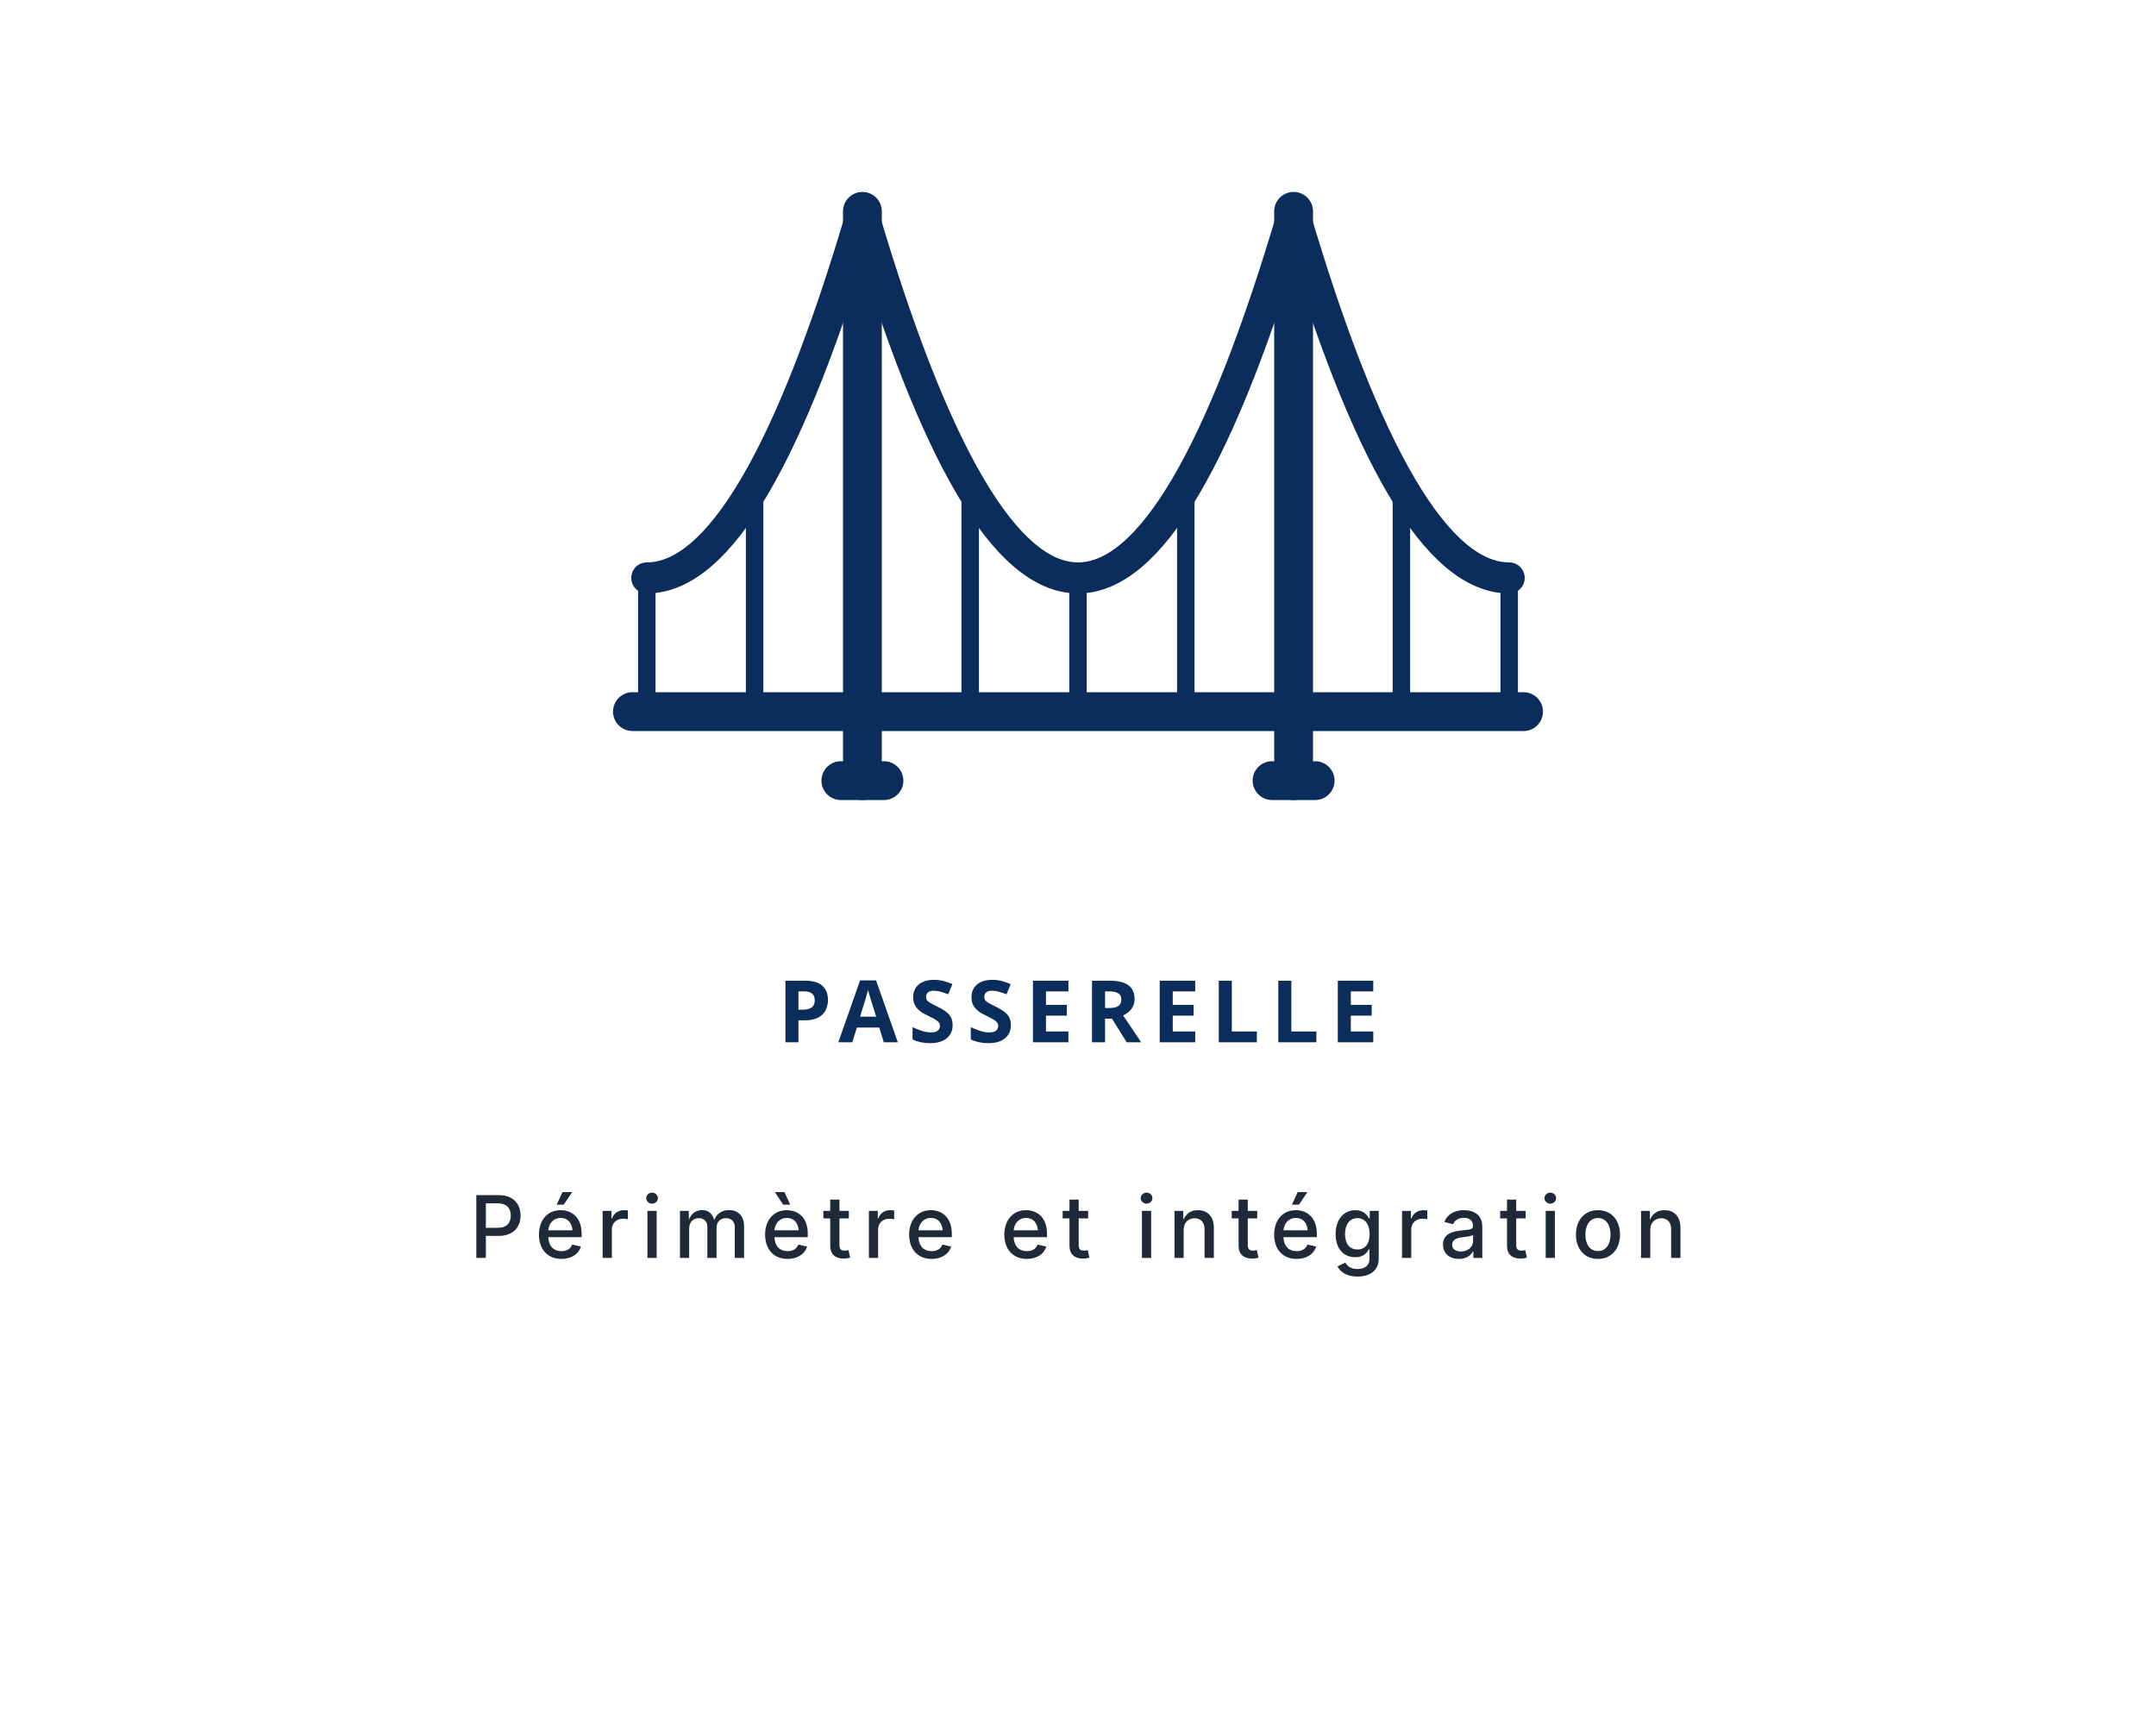
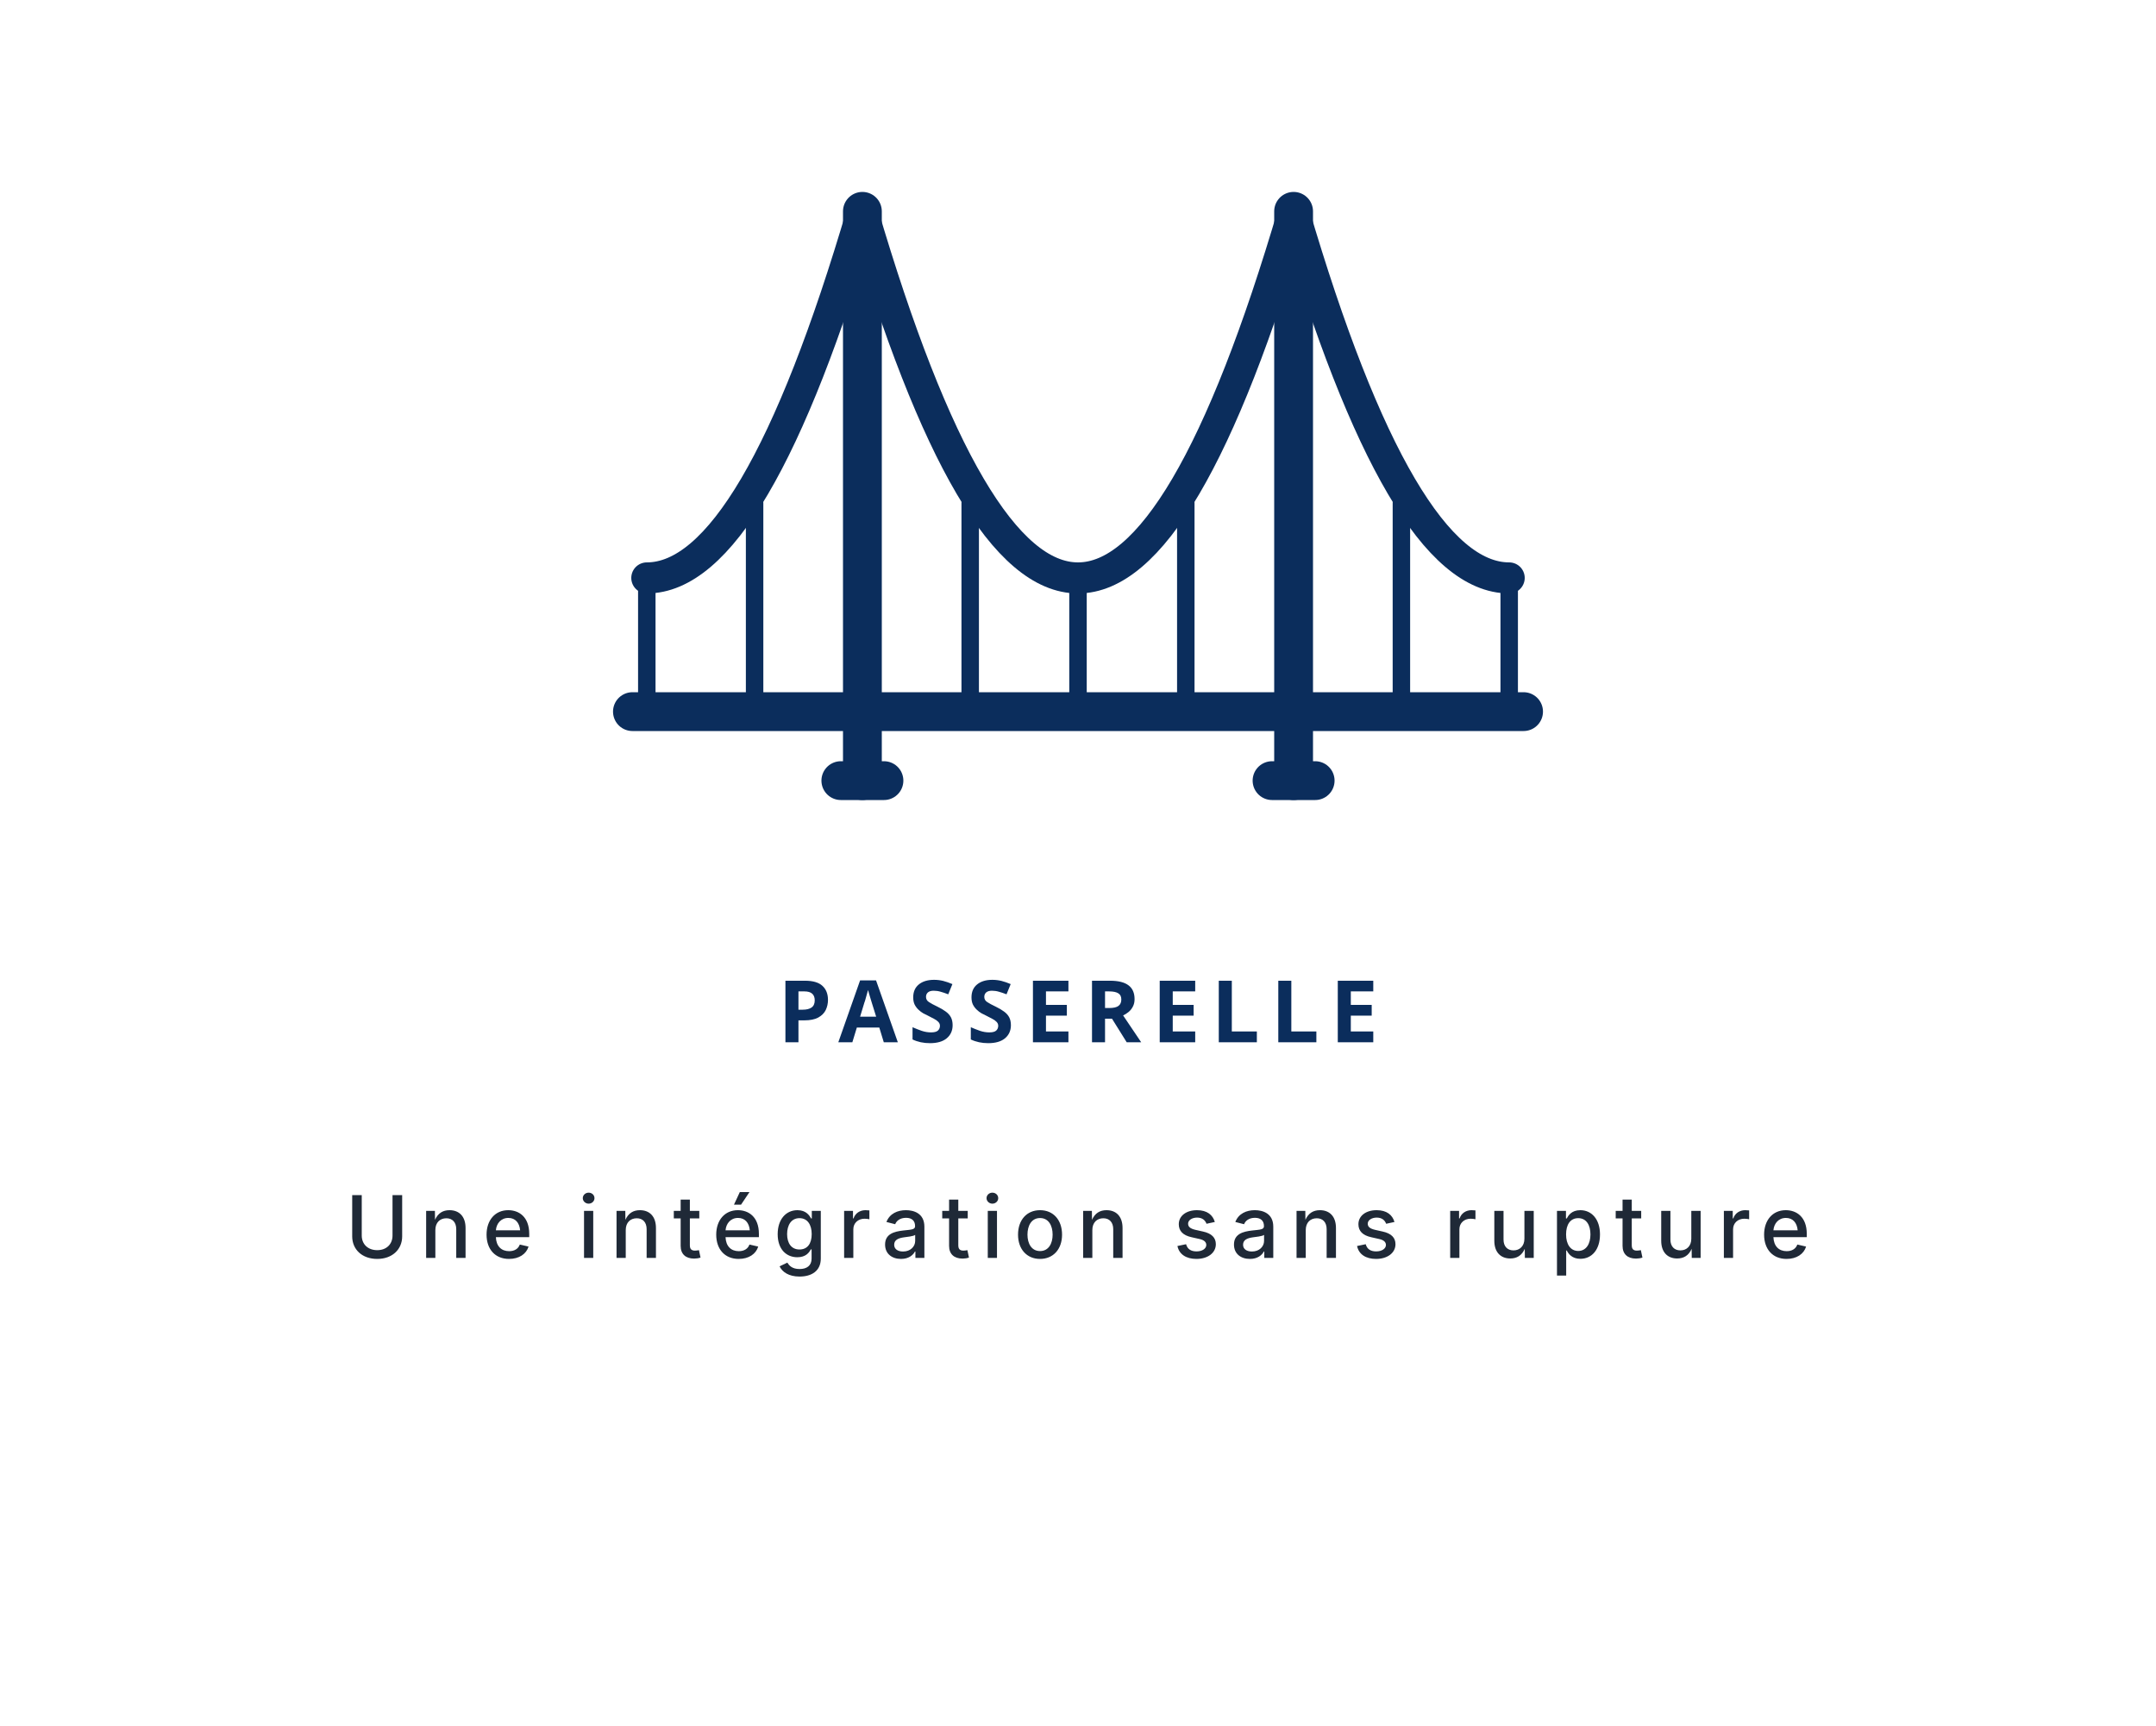
<svg xmlns="http://www.w3.org/2000/svg" viewBox="0 0 300 240" width="300" height="240">
  <rect x="0" y="0" width="300" height="240" fill="none" />
  <g>
    <line x1="88.0" y1="99.0" x2="212.0" y2="99.0" stroke="#0B2D5C" stroke-width="5.4" stroke-linecap="round" opacity="1" />
    <line x1="120.0" y1="29.4" x2="120.0" y2="108.6" stroke="#0B2D5C" stroke-width="5.4" stroke-linecap="round" opacity="1" />
    <line x1="117.0" y1="108.6" x2="123.0" y2="108.6" stroke="#0B2D5C" stroke-width="5.4" stroke-linecap="round" opacity="1" />
    <line x1="180.0" y1="29.4" x2="180.0" y2="108.6" stroke="#0B2D5C" stroke-width="5.4" stroke-linecap="round" opacity="1" />
    <line x1="177.0" y1="108.6" x2="183.0" y2="108.6" stroke="#0B2D5C" stroke-width="5.4" stroke-linecap="round" opacity="1" />
    <path d="M 120.0 29.4 Q 150.0 131.4 180.0 29.4" fill="none" stroke="#0B2D5C" stroke-width="4.32" stroke-linecap="round" opacity="1" />
    <path d="M 90.0 80.4 Q 105.0 80.4 120.0 29.4" fill="none" stroke="#0B2D5C" stroke-width="4.32" stroke-linecap="round" opacity="1" />
    <path d="M 180.0 29.4 Q 195.0 80.4 210.0 80.4" fill="none" stroke="#0B2D5C" stroke-width="4.32" stroke-linecap="round" opacity="1" />
    <line x1="150.0" y1="99.0" x2="150.0" y2="80.4" stroke="#0B2D5C" stroke-width="2.43" stroke-linecap="round" opacity="1" />
    <line x1="135.0" y1="99.0" x2="135.0" y2="69.968" stroke="#0B2D5C" stroke-width="2.43" stroke-linecap="round" opacity="1" />
    <line x1="165.0" y1="99.0" x2="165.0" y2="69.968" stroke="#0B2D5C" stroke-width="2.43" stroke-linecap="round" opacity="1" />
    <line x1="90.0" y1="99.0" x2="90.0" y2="80.4" stroke="#0B2D5C" stroke-width="2.43" stroke-linecap="round" opacity="1" />
    <line x1="105.0" y1="99.0" x2="105.0" y2="69.968" stroke="#0B2D5C" stroke-width="2.43" stroke-linecap="round" opacity="1" />
    <line x1="210.0" y1="99.0" x2="210.0" y2="80.4" stroke="#0B2D5C" stroke-width="2.43" stroke-linecap="round" opacity="1" />
    <line x1="195.0" y1="99.0" x2="195.0" y2="69.968" stroke="#0B2D5C" stroke-width="2.43" stroke-linecap="round" opacity="1" />
  </g>
  <text x="150.0" y="145.0" text-anchor="middle" xml:space="preserve" style="font-family:'Montserrat';font-weight:700;letter-spacing:1.5px;" fill="#0B2D5C">PASSERELLE</text>
-   <text x="150.0" y="175.0" text-anchor="middle" style="font-family:'Inter',Arial,sans-serif;font-weight:500;font-size:12;letter-spacing:1.5px;" fill="#1F2937">Périmètre et intégration</text>
+   <text x="150.0" y="175.0" text-anchor="middle" style="font-family:'Inter',Arial,sans-serif;font-weight:500;font-size:12;letter-spacing:1.5px;" fill="#1F2937">Une intégration sans rupture</text>
</svg>
